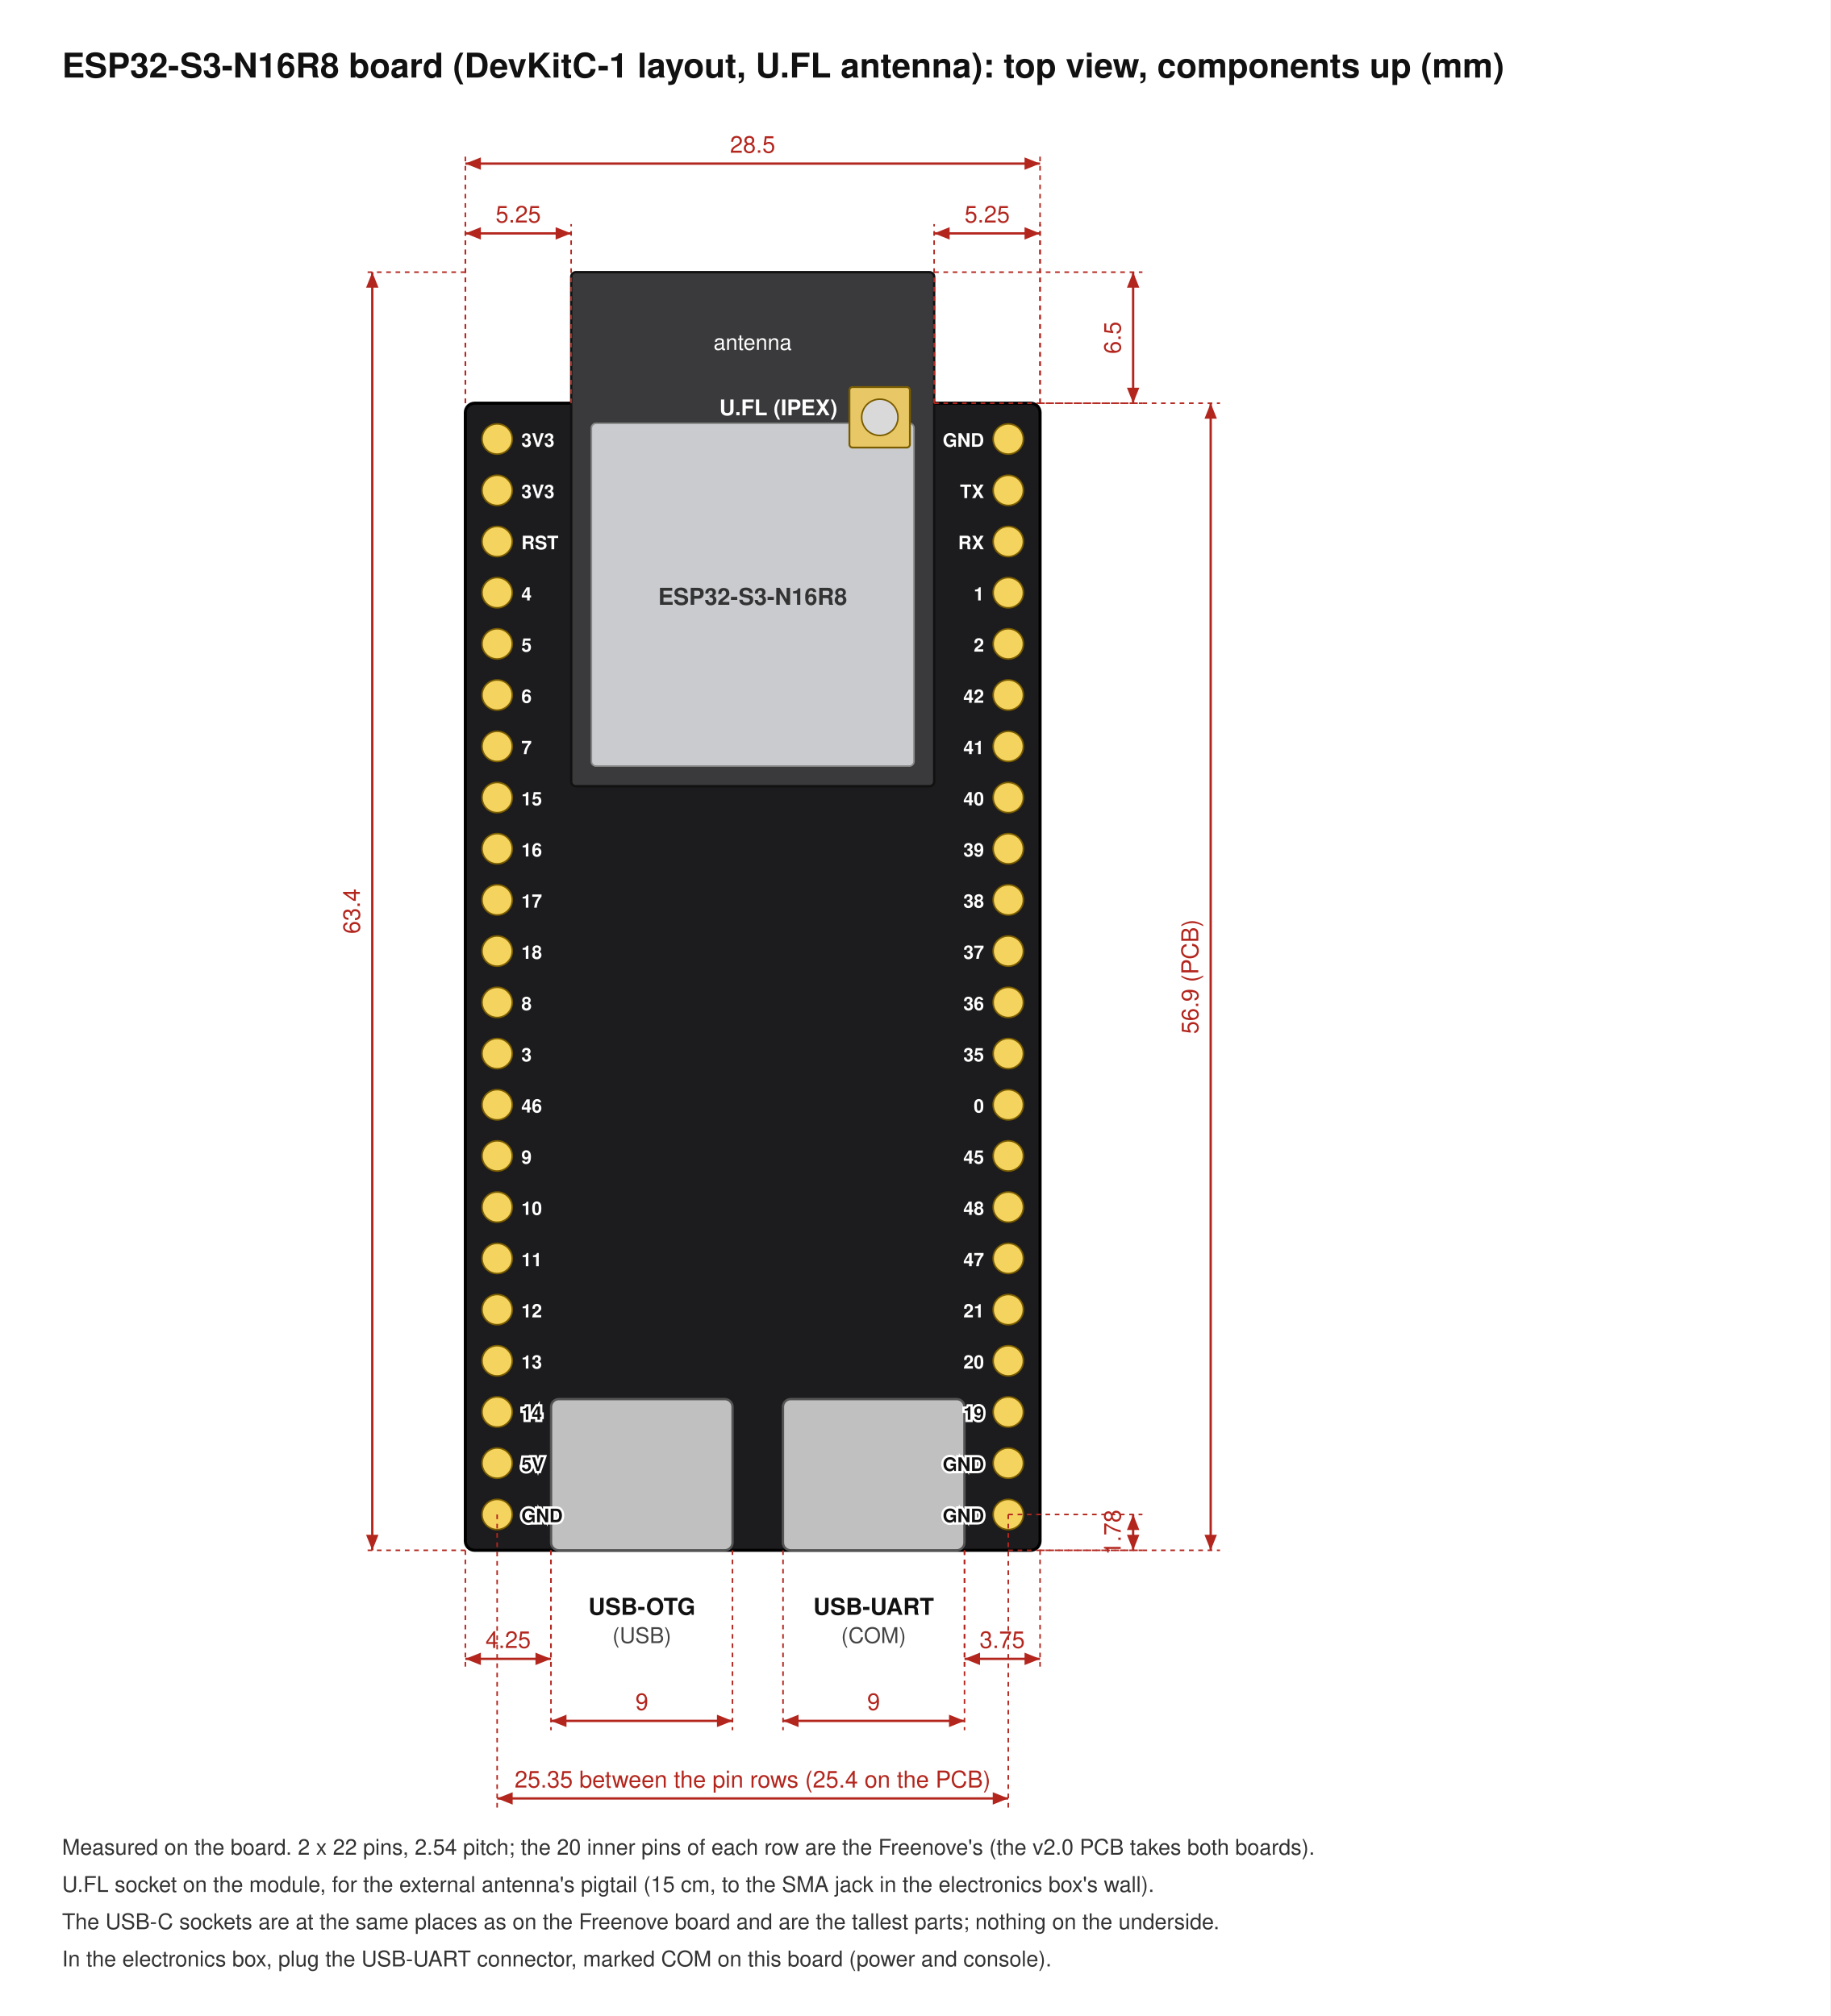
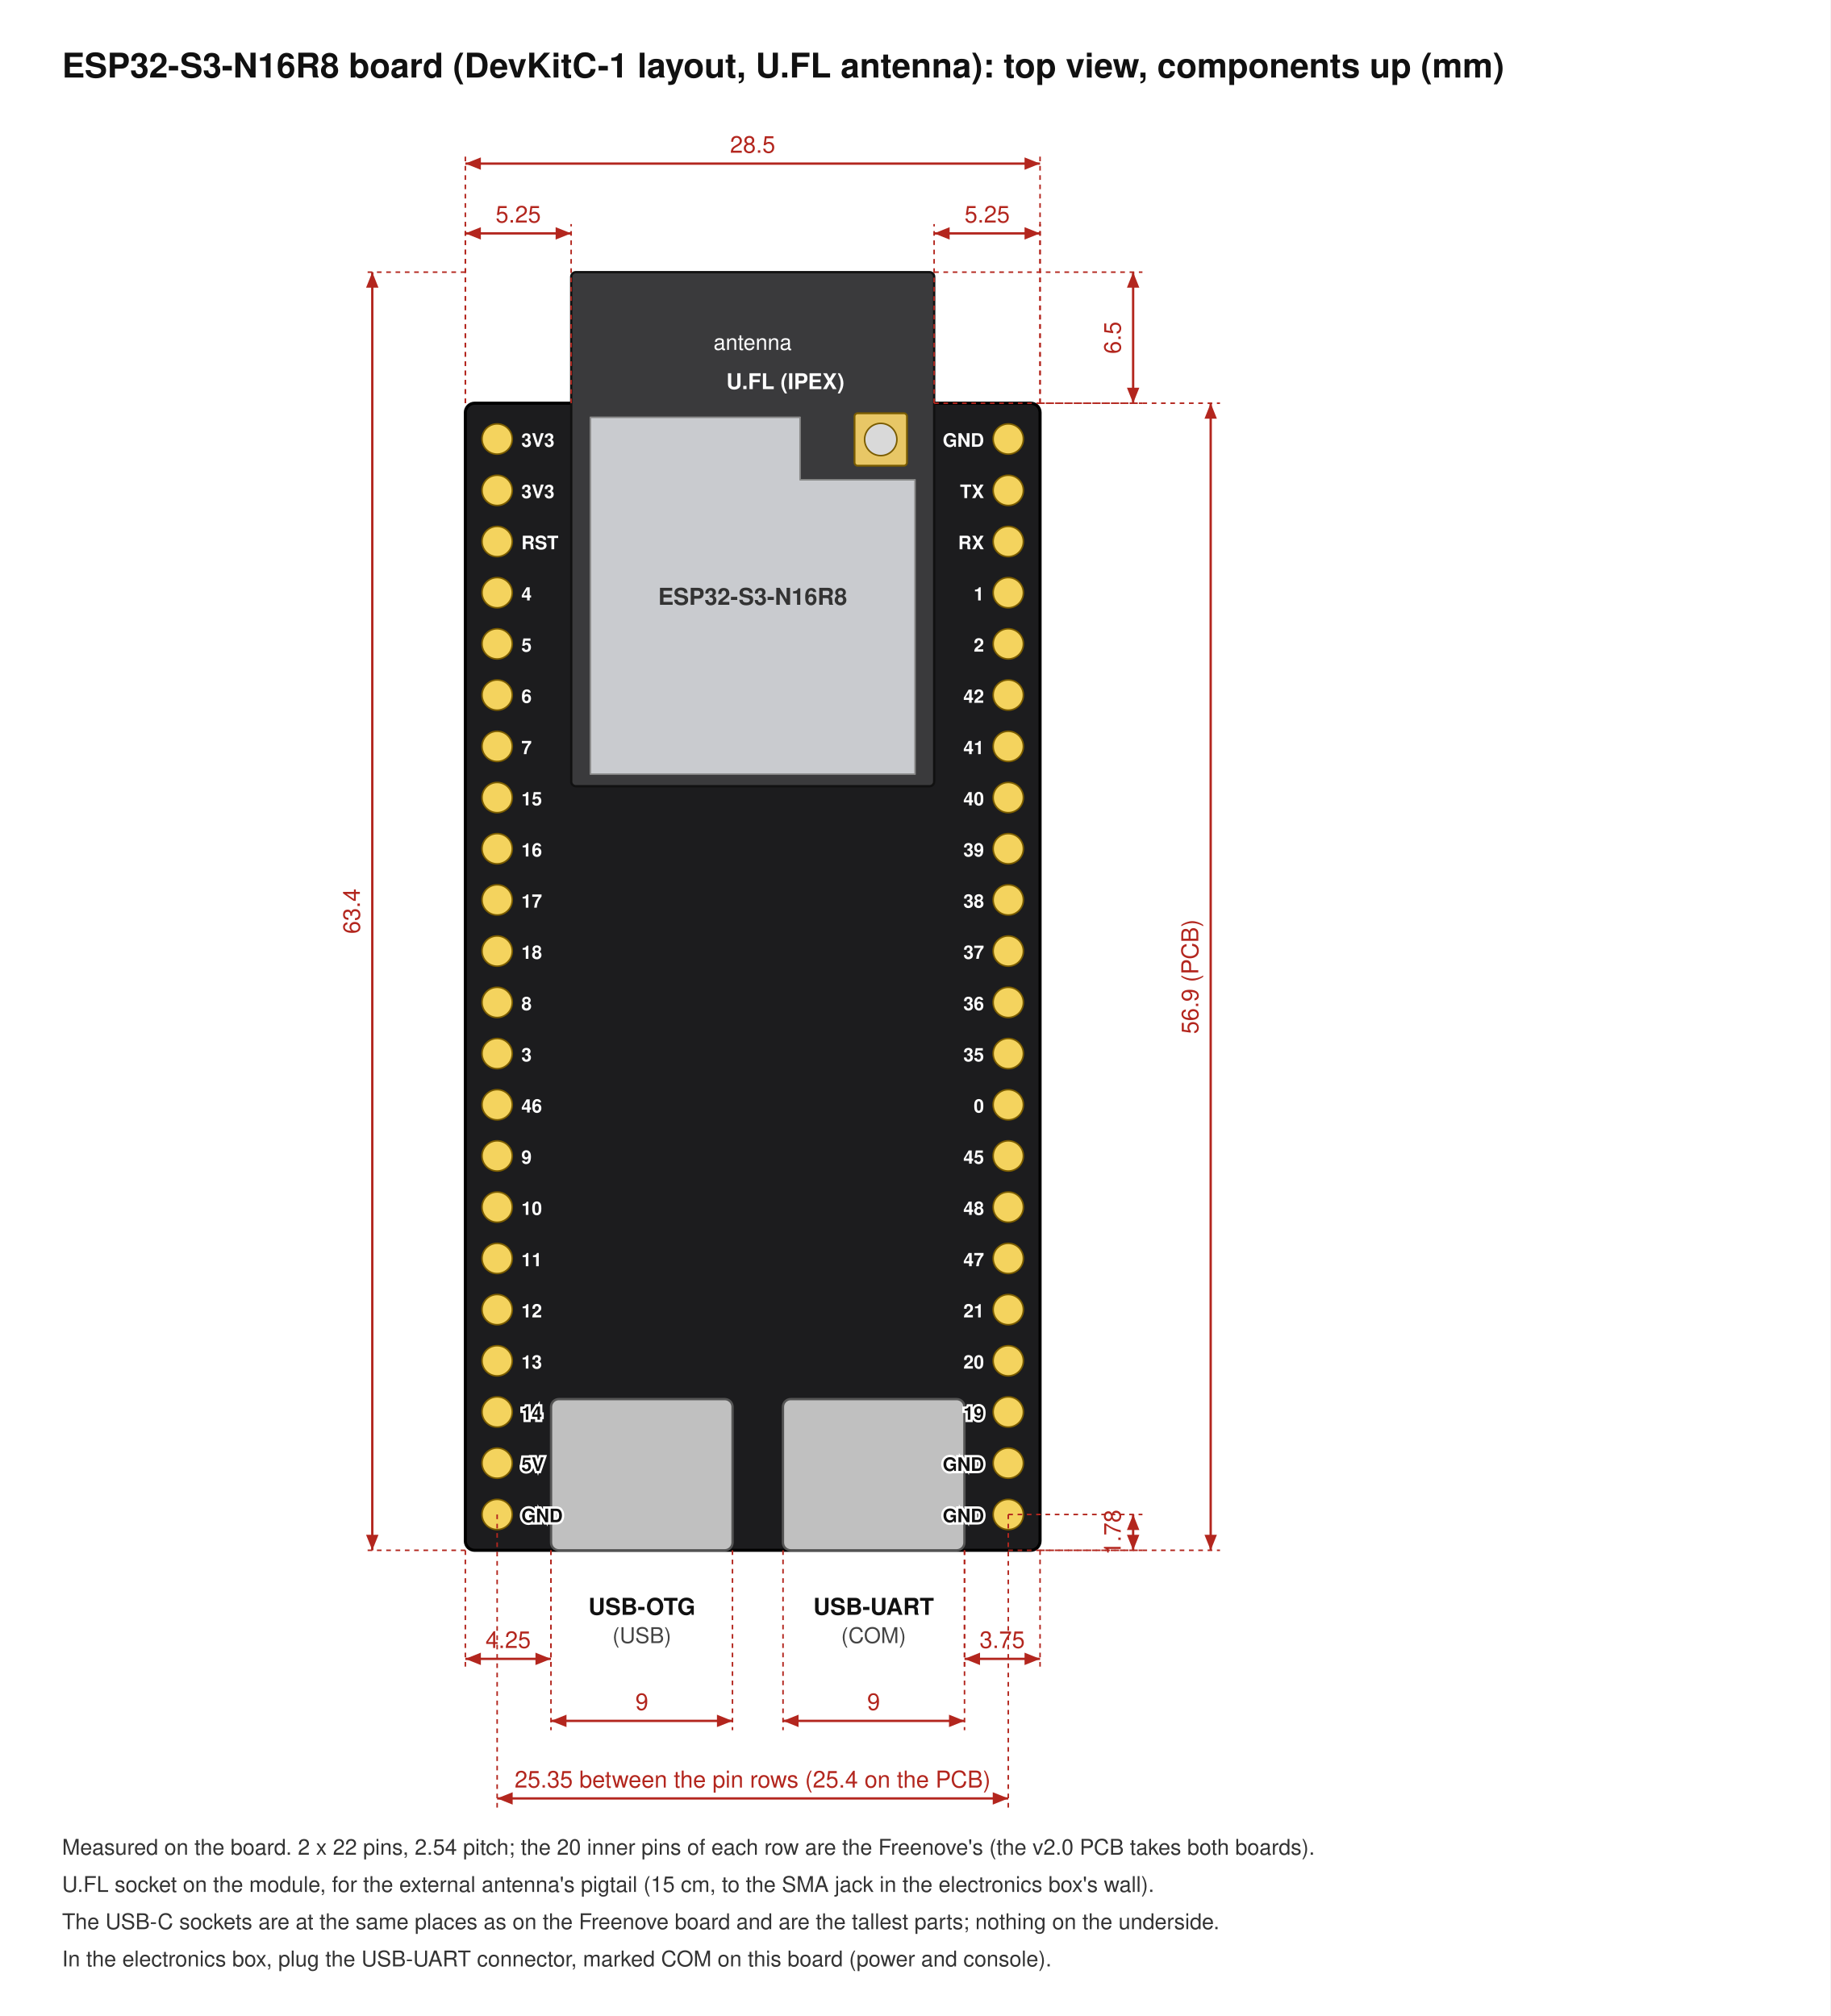
<svg xmlns="http://www.w3.org/2000/svg" width="1180" height="1300" viewBox="0 0 1180 1300" font-family="Segoe UI, Helvetica, Arial, sans-serif">
  <rect width="1180" height="1300" fill="#ffffff" />
  <rect x="300" y="260" width="370.5" height="739.7" rx="6" fill="#1c1c1e" stroke="#000" stroke-width="2" />
  <rect x="368.25" y="175.5" width="234.0" height="331.5" rx="3" fill="#3a3a3c" stroke="#111" stroke-width="1.5" />
-   <rect x="381.25" y="273.0" width="208.0" height="221" rx="3" fill="#c9cbcf" stroke="#888" />
+   <polygon points="380.6,269.1 515.8,269.1 515.8,309.4 589.9,309.4 589.9,499.2 380.6,499.2" fill="#c9cbcf" stroke="#888" stroke-linejoin="round" />
  <text x="485.2" y="390.0" font-size="15" text-anchor="middle" fill="#333" font-weight="bold">ESP32-S3-N16R8</text>
+   <rect x="550.9" y="266.5" width="33.8" height="33.8" rx="2" fill="#e8c766" stroke="#7a5c00" stroke-width="1.2" />
+   <circle cx="567.8" cy="283.4" r="10.4" fill="#d9d9d9" stroke="#7a5c00" />
+   <text x="544.4" y="250.9" font-size="14" text-anchor="end" fill="#ffffff" font-weight="bold">U.FL (IPEX)</text>
  <text x="485.2" y="225.6" font-size="14" text-anchor="middle" fill="#ffffff" font-weight="normal">antenna</text>
-   <rect x="547.6" y="249.6" width="39" height="39" rx="2" fill="#e8c766" stroke="#7a5c00" stroke-width="1.2" />
-   <circle cx="567.2" cy="269.1" r="11.7" fill="#d9d9d9" stroke="#7a5c00" />
-   <text x="539.9" y="267.8" font-size="14" text-anchor="end" fill="#ffffff" font-weight="bold">U.FL (IPEX)</text>
  <rect x="355.25" y="902.2" width="117.0" height="97.5" rx="5" fill="#c0c0c0" stroke="#555" stroke-width="1.5" />
  <text x="413.8" y="1041.3" font-size="15" text-anchor="middle" fill="#111" font-weight="bold">USB-OTG</text>
  <rect x="504.75" y="902.2" width="117.0" height="97.5" rx="5" fill="#c0c0c0" stroke="#555" stroke-width="1.5" />
  <text x="563.2" y="1041.3" font-size="15" text-anchor="middle" fill="#111" font-weight="bold">USB-UART</text>
  <text x="413.8" y="1059.5" font-size="14" text-anchor="middle" fill="#444" font-weight="normal">(USB)</text>
  <text x="563.2" y="1059.5" font-size="14" text-anchor="middle" fill="#444" font-weight="normal">(COM)</text>
  <circle cx="320.5" cy="283.1" r="9.75" fill="#f4d35e" stroke="#7a5c00" />
  <text x="336.1" y="288.1" font-size="12" text-anchor="start" fill="#ffffff" font-weight="bold">3V3</text>
  <circle cx="320.5" cy="316.2" r="9.75" fill="#f4d35e" stroke="#7a5c00" />
  <text x="336.1" y="321.2" font-size="12" text-anchor="start" fill="#ffffff" font-weight="bold">3V3</text>
  <circle cx="320.5" cy="349.2" r="9.75" fill="#f4d35e" stroke="#7a5c00" />
  <text x="336.1" y="354.2" font-size="12" text-anchor="start" fill="#ffffff" font-weight="bold">RST</text>
  <circle cx="320.5" cy="382.2" r="9.75" fill="#f4d35e" stroke="#7a5c00" />
  <text x="336.1" y="387.2" font-size="12" text-anchor="start" fill="#ffffff" font-weight="bold">4</text>
  <circle cx="320.5" cy="415.2" r="9.75" fill="#f4d35e" stroke="#7a5c00" />
  <text x="336.1" y="420.2" font-size="12" text-anchor="start" fill="#ffffff" font-weight="bold">5</text>
  <circle cx="320.5" cy="448.2" r="9.75" fill="#f4d35e" stroke="#7a5c00" />
  <text x="336.1" y="453.2" font-size="12" text-anchor="start" fill="#ffffff" font-weight="bold">6</text>
  <circle cx="320.5" cy="481.3" r="9.75" fill="#f4d35e" stroke="#7a5c00" />
  <text x="336.1" y="486.3" font-size="12" text-anchor="start" fill="#ffffff" font-weight="bold">7</text>
  <circle cx="320.5" cy="514.3" r="9.75" fill="#f4d35e" stroke="#7a5c00" />
  <text x="336.1" y="519.3" font-size="12" text-anchor="start" fill="#ffffff" font-weight="bold">15</text>
  <circle cx="320.5" cy="547.3" r="9.75" fill="#f4d35e" stroke="#7a5c00" />
  <text x="336.1" y="552.3" font-size="12" text-anchor="start" fill="#ffffff" font-weight="bold">16</text>
  <circle cx="320.5" cy="580.3" r="9.75" fill="#f4d35e" stroke="#7a5c00" />
  <text x="336.1" y="585.3" font-size="12" text-anchor="start" fill="#ffffff" font-weight="bold">17</text>
  <circle cx="320.5" cy="613.3" r="9.75" fill="#f4d35e" stroke="#7a5c00" />
  <text x="336.1" y="618.3" font-size="12" text-anchor="start" fill="#ffffff" font-weight="bold">18</text>
  <circle cx="320.5" cy="646.4" r="9.75" fill="#f4d35e" stroke="#7a5c00" />
  <text x="336.1" y="651.4" font-size="12" text-anchor="start" fill="#ffffff" font-weight="bold">8</text>
  <circle cx="320.5" cy="679.4" r="9.75" fill="#f4d35e" stroke="#7a5c00" />
  <text x="336.1" y="684.4" font-size="12" text-anchor="start" fill="#ffffff" font-weight="bold">3</text>
  <circle cx="320.5" cy="712.4" r="9.75" fill="#f4d35e" stroke="#7a5c00" />
  <text x="336.1" y="717.4" font-size="12" text-anchor="start" fill="#ffffff" font-weight="bold">46</text>
  <circle cx="320.5" cy="745.4" r="9.75" fill="#f4d35e" stroke="#7a5c00" />
  <text x="336.1" y="750.4" font-size="12" text-anchor="start" fill="#ffffff" font-weight="bold">9</text>
  <circle cx="320.5" cy="778.4" r="9.75" fill="#f4d35e" stroke="#7a5c00" />
  <text x="336.1" y="783.4" font-size="12" text-anchor="start" fill="#ffffff" font-weight="bold">10</text>
  <circle cx="320.5" cy="811.5" r="9.75" fill="#f4d35e" stroke="#7a5c00" />
  <text x="336.1" y="816.5" font-size="12" text-anchor="start" fill="#ffffff" font-weight="bold">11</text>
  <circle cx="320.5" cy="844.5" r="9.75" fill="#f4d35e" stroke="#7a5c00" />
  <text x="336.1" y="849.5" font-size="12" text-anchor="start" fill="#ffffff" font-weight="bold">12</text>
  <circle cx="320.5" cy="877.5" r="9.75" fill="#f4d35e" stroke="#7a5c00" />
  <text x="336.1" y="882.5" font-size="12" text-anchor="start" fill="#ffffff" font-weight="bold">13</text>
  <circle cx="320.5" cy="910.5" r="9.75" fill="#f4d35e" stroke="#7a5c00" />
  <text x="336.1" y="915.5" font-size="12" text-anchor="start" fill="#111" font-weight="bold" stroke="#ffffff" stroke-width="3" paint-order="stroke">14</text>
  <circle cx="320.5" cy="943.5" r="9.75" fill="#f4d35e" stroke="#7a5c00" />
  <text x="336.1" y="948.5" font-size="12" text-anchor="start" fill="#111" font-weight="bold" stroke="#ffffff" stroke-width="3" paint-order="stroke">5V</text>
  <circle cx="320.5" cy="976.6" r="9.75" fill="#f4d35e" stroke="#7a5c00" />
  <text x="336.1" y="981.6" font-size="12" text-anchor="start" fill="#111" font-weight="bold" stroke="#ffffff" stroke-width="3" paint-order="stroke">GND</text>
  <circle cx="650.0" cy="283.1" r="9.75" fill="#f4d35e" stroke="#7a5c00" />
  <text x="634.4" y="288.1" font-size="12" text-anchor="end" fill="#ffffff" font-weight="bold">GND</text>
  <circle cx="650.0" cy="316.2" r="9.75" fill="#f4d35e" stroke="#7a5c00" />
  <text x="634.4" y="321.2" font-size="12" text-anchor="end" fill="#ffffff" font-weight="bold">TX</text>
  <circle cx="650.0" cy="349.2" r="9.75" fill="#f4d35e" stroke="#7a5c00" />
  <text x="634.4" y="354.2" font-size="12" text-anchor="end" fill="#ffffff" font-weight="bold">RX</text>
  <circle cx="650.0" cy="382.2" r="9.75" fill="#f4d35e" stroke="#7a5c00" />
  <text x="634.4" y="387.2" font-size="12" text-anchor="end" fill="#ffffff" font-weight="bold">1</text>
  <circle cx="650.0" cy="415.2" r="9.75" fill="#f4d35e" stroke="#7a5c00" />
  <text x="634.4" y="420.2" font-size="12" text-anchor="end" fill="#ffffff" font-weight="bold">2</text>
  <circle cx="650.0" cy="448.2" r="9.75" fill="#f4d35e" stroke="#7a5c00" />
  <text x="634.4" y="453.2" font-size="12" text-anchor="end" fill="#ffffff" font-weight="bold">42</text>
  <circle cx="650.0" cy="481.3" r="9.75" fill="#f4d35e" stroke="#7a5c00" />
  <text x="634.4" y="486.3" font-size="12" text-anchor="end" fill="#ffffff" font-weight="bold">41</text>
  <circle cx="650.0" cy="514.3" r="9.75" fill="#f4d35e" stroke="#7a5c00" />
  <text x="634.4" y="519.3" font-size="12" text-anchor="end" fill="#ffffff" font-weight="bold">40</text>
  <circle cx="650.0" cy="547.3" r="9.75" fill="#f4d35e" stroke="#7a5c00" />
  <text x="634.4" y="552.3" font-size="12" text-anchor="end" fill="#ffffff" font-weight="bold">39</text>
  <circle cx="650.0" cy="580.3" r="9.75" fill="#f4d35e" stroke="#7a5c00" />
  <text x="634.4" y="585.3" font-size="12" text-anchor="end" fill="#ffffff" font-weight="bold">38</text>
  <circle cx="650.0" cy="613.3" r="9.75" fill="#f4d35e" stroke="#7a5c00" />
  <text x="634.4" y="618.3" font-size="12" text-anchor="end" fill="#ffffff" font-weight="bold">37</text>
  <circle cx="650.0" cy="646.4" r="9.75" fill="#f4d35e" stroke="#7a5c00" />
  <text x="634.4" y="651.4" font-size="12" text-anchor="end" fill="#ffffff" font-weight="bold">36</text>
  <circle cx="650.0" cy="679.4" r="9.75" fill="#f4d35e" stroke="#7a5c00" />
  <text x="634.4" y="684.4" font-size="12" text-anchor="end" fill="#ffffff" font-weight="bold">35</text>
  <circle cx="650.0" cy="712.4" r="9.75" fill="#f4d35e" stroke="#7a5c00" />
  <text x="634.4" y="717.4" font-size="12" text-anchor="end" fill="#ffffff" font-weight="bold">0</text>
  <circle cx="650.0" cy="745.4" r="9.75" fill="#f4d35e" stroke="#7a5c00" />
  <text x="634.4" y="750.4" font-size="12" text-anchor="end" fill="#ffffff" font-weight="bold">45</text>
  <circle cx="650.0" cy="778.4" r="9.75" fill="#f4d35e" stroke="#7a5c00" />
  <text x="634.4" y="783.4" font-size="12" text-anchor="end" fill="#ffffff" font-weight="bold">48</text>
  <circle cx="650.0" cy="811.5" r="9.75" fill="#f4d35e" stroke="#7a5c00" />
  <text x="634.4" y="816.5" font-size="12" text-anchor="end" fill="#ffffff" font-weight="bold">47</text>
  <circle cx="650.0" cy="844.5" r="9.75" fill="#f4d35e" stroke="#7a5c00" />
  <text x="634.4" y="849.5" font-size="12" text-anchor="end" fill="#ffffff" font-weight="bold">21</text>
  <circle cx="650.0" cy="877.5" r="9.75" fill="#f4d35e" stroke="#7a5c00" />
  <text x="634.4" y="882.5" font-size="12" text-anchor="end" fill="#ffffff" font-weight="bold">20</text>
  <circle cx="650.0" cy="910.5" r="9.75" fill="#f4d35e" stroke="#7a5c00" />
  <text x="634.4" y="915.5" font-size="12" text-anchor="end" fill="#111" font-weight="bold" stroke="#ffffff" stroke-width="3" paint-order="stroke">19</text>
  <circle cx="650.0" cy="943.5" r="9.75" fill="#f4d35e" stroke="#7a5c00" />
  <text x="634.4" y="948.5" font-size="12" text-anchor="end" fill="#111" font-weight="bold" stroke="#ffffff" stroke-width="3" paint-order="stroke">GND</text>
  <circle cx="650.0" cy="976.6" r="9.75" fill="#f4d35e" stroke="#7a5c00" />
  <text x="634.4" y="981.6" font-size="12" text-anchor="end" fill="#111" font-weight="bold" stroke="#ffffff" stroke-width="3" paint-order="stroke">GND</text>
  <line x1="300.0" y1="260.0" x2="300.0" y2="99.5" stroke="#b3261e" stroke-width="1" stroke-dasharray="3,3" />
  <line x1="670.5" y1="260.0" x2="670.5" y2="99.5" stroke="#b3261e" stroke-width="1" stroke-dasharray="3,3" />
  <line x1="300.0" y1="105.5" x2="670.5" y2="105.5" stroke="#b3261e" stroke-width="1.5" />
  <polygon points="300.0,105.5 310.0,101.5 310.0,109.5" fill="#b3261e" />
  <polygon points="670.5,105.5 660.5,109.5 660.5,101.5" fill="#b3261e" />
  <text x="485.2" y="98.5" font-size="15" text-anchor="middle" fill="#b3261e" font-weight="normal">28.5</text>
  <line x1="300.0" y1="260.0" x2="300.0" y2="144.5" stroke="#b3261e" stroke-width="1" stroke-dasharray="3,3" />
  <line x1="368.2" y1="260.0" x2="368.2" y2="144.5" stroke="#b3261e" stroke-width="1" stroke-dasharray="3,3" />
  <line x1="300.0" y1="150.5" x2="368.2" y2="150.5" stroke="#b3261e" stroke-width="1.5" />
  <polygon points="300.0,150.5 310.0,146.5 310.0,154.5" fill="#b3261e" />
  <polygon points="368.2,150.5 358.2,154.5 358.2,146.5" fill="#b3261e" />
  <text x="334.1" y="143.5" font-size="15" text-anchor="middle" fill="#b3261e" font-weight="normal">5.25</text>
  <line x1="602.2" y1="260.0" x2="602.2" y2="144.5" stroke="#b3261e" stroke-width="1" stroke-dasharray="3,3" />
  <line x1="670.5" y1="260.0" x2="670.5" y2="144.5" stroke="#b3261e" stroke-width="1" stroke-dasharray="3,3" />
  <line x1="602.2" y1="150.5" x2="670.5" y2="150.5" stroke="#b3261e" stroke-width="1.5" />
  <polygon points="602.2,150.5 612.2,146.5 612.2,154.5" fill="#b3261e" />
  <polygon points="670.5,150.5 660.5,154.5 660.5,146.5" fill="#b3261e" />
  <text x="636.4" y="143.5" font-size="15" text-anchor="middle" fill="#b3261e" font-weight="normal">5.25</text>
  <line x1="300.0" y1="175.5" x2="234.0" y2="175.5" stroke="#b3261e" stroke-width="1" stroke-dasharray="3,3" />
  <line x1="300.0" y1="999.7" x2="234.0" y2="999.7" stroke="#b3261e" stroke-width="1" stroke-dasharray="3,3" />
  <line x1="240.0" y1="175.5" x2="240.0" y2="999.7" stroke="#b3261e" stroke-width="1.5" />
  <polygon points="240.0,175.5 244.0,185.5 236.0,185.5" fill="#b3261e" />
  <polygon points="240.0,999.7 236.0,989.7 244.0,989.7" fill="#b3261e" />
  <text x="232.0" y="587.6" font-size="15" text-anchor="middle" fill="#b3261e" font-weight="normal" transform="rotate(-90 232.0 587.6)">63.4</text>
  <line x1="670.5" y1="260.0" x2="786.5" y2="260.0" stroke="#b3261e" stroke-width="1" stroke-dasharray="3,3" />
  <line x1="670.5" y1="999.7" x2="786.5" y2="999.7" stroke="#b3261e" stroke-width="1" stroke-dasharray="3,3" />
  <line x1="780.5" y1="260.0" x2="780.5" y2="999.7" stroke="#b3261e" stroke-width="1.5" />
  <polygon points="780.5,260.0 784.5,270.0 776.5,270.0" fill="#b3261e" />
  <polygon points="780.5,999.7 776.5,989.7 784.5,989.7" fill="#b3261e" />
  <text x="772.5" y="629.8" font-size="15" text-anchor="middle" fill="#b3261e" font-weight="normal" transform="rotate(-90 772.5 629.8)">56.9 (PCB)</text>
  <line x1="602.2" y1="175.5" x2="736.5" y2="175.5" stroke="#b3261e" stroke-width="1" stroke-dasharray="3,3" />
  <line x1="602.2" y1="260.0" x2="736.5" y2="260.0" stroke="#b3261e" stroke-width="1" stroke-dasharray="3,3" />
  <line x1="730.5" y1="175.5" x2="730.5" y2="260.0" stroke="#b3261e" stroke-width="1.5" />
  <polygon points="730.5,175.5 734.5,185.5 726.5,185.5" fill="#b3261e" />
  <polygon points="730.5,260.0 726.5,250.0 734.5,250.0" fill="#b3261e" />
  <text x="722.5" y="217.8" font-size="15" text-anchor="middle" fill="#b3261e" font-weight="normal" transform="rotate(-90 722.5 217.8)">6.5</text>
  <line x1="650.0" y1="976.6" x2="736.5" y2="976.6" stroke="#b3261e" stroke-width="1" stroke-dasharray="3,3" />
  <line x1="650.0" y1="999.7" x2="736.5" y2="999.7" stroke="#b3261e" stroke-width="1" stroke-dasharray="3,3" />
  <line x1="730.5" y1="976.6" x2="730.5" y2="999.7" stroke="#b3261e" stroke-width="1.5" />
  <polygon points="730.5,976.6 734.5,986.6 726.5,986.6" fill="#b3261e" />
  <polygon points="730.5,999.7 726.5,989.7 734.5,989.7" fill="#b3261e" />
  <text x="722.5" y="988.1" font-size="15" text-anchor="middle" fill="#b3261e" font-weight="normal" transform="rotate(-90 722.5 988.1)">1.78</text>
  <line x1="300.0" y1="999.7" x2="300.0" y2="1075.7" stroke="#b3261e" stroke-width="1" stroke-dasharray="3,3" />
  <line x1="355.2" y1="999.7" x2="355.2" y2="1075.7" stroke="#b3261e" stroke-width="1" stroke-dasharray="3,3" />
  <line x1="300.0" y1="1069.7" x2="355.2" y2="1069.7" stroke="#b3261e" stroke-width="1.5" />
  <polygon points="300.0,1069.7 310.0,1065.7 310.0,1073.7" fill="#b3261e" />
  <polygon points="355.2,1069.7 345.2,1073.7 345.2,1065.7" fill="#b3261e" />
  <text x="327.6" y="1062.7" font-size="15" text-anchor="middle" fill="#b3261e" font-weight="normal">4.25</text>
  <line x1="355.2" y1="999.7" x2="355.2" y2="1115.7" stroke="#b3261e" stroke-width="1" stroke-dasharray="3,3" />
  <line x1="472.2" y1="999.7" x2="472.2" y2="1115.7" stroke="#b3261e" stroke-width="1" stroke-dasharray="3,3" />
  <line x1="355.2" y1="1109.7" x2="472.2" y2="1109.7" stroke="#b3261e" stroke-width="1.5" />
  <polygon points="355.2,1109.7 365.2,1105.7 365.2,1113.7" fill="#b3261e" />
  <polygon points="472.2,1109.7 462.2,1113.7 462.2,1105.7" fill="#b3261e" />
  <text x="413.8" y="1102.7" font-size="15" text-anchor="middle" fill="#b3261e" font-weight="normal">9</text>
  <line x1="504.8" y1="999.7" x2="504.8" y2="1115.7" stroke="#b3261e" stroke-width="1" stroke-dasharray="3,3" />
  <line x1="621.8" y1="999.7" x2="621.8" y2="1115.7" stroke="#b3261e" stroke-width="1" stroke-dasharray="3,3" />
  <line x1="504.8" y1="1109.7" x2="621.8" y2="1109.7" stroke="#b3261e" stroke-width="1.5" />
  <polygon points="504.8,1109.7 514.8,1105.7 514.8,1113.7" fill="#b3261e" />
  <polygon points="621.8,1109.7 611.8,1113.7 611.8,1105.7" fill="#b3261e" />
  <text x="563.2" y="1102.7" font-size="15" text-anchor="middle" fill="#b3261e" font-weight="normal">9</text>
  <line x1="621.8" y1="999.7" x2="621.8" y2="1075.7" stroke="#b3261e" stroke-width="1" stroke-dasharray="3,3" />
  <line x1="670.5" y1="999.7" x2="670.5" y2="1075.7" stroke="#b3261e" stroke-width="1" stroke-dasharray="3,3" />
  <line x1="621.8" y1="1069.7" x2="670.5" y2="1069.7" stroke="#b3261e" stroke-width="1.5" />
  <polygon points="621.8,1069.7 631.8,1065.7 631.8,1073.7" fill="#b3261e" />
  <polygon points="670.5,1069.7 660.5,1073.7 660.5,1065.7" fill="#b3261e" />
  <text x="646.1" y="1062.7" font-size="15" text-anchor="middle" fill="#b3261e" font-weight="normal">3.75</text>
  <line x1="320.5" y1="976.6" x2="320.5" y2="1165.7" stroke="#b3261e" stroke-width="1" stroke-dasharray="3,3" />
  <line x1="650.0" y1="976.6" x2="650.0" y2="1165.7" stroke="#b3261e" stroke-width="1" stroke-dasharray="3,3" />
  <line x1="320.5" y1="1159.7" x2="650.0" y2="1159.7" stroke="#b3261e" stroke-width="1.5" />
  <polygon points="320.5,1159.7 330.5,1155.7 330.5,1163.7" fill="#b3261e" />
  <polygon points="650.0,1159.7 640.0,1163.7 640.0,1155.7" fill="#b3261e" />
  <text x="485.2" y="1152.7" font-size="15" text-anchor="middle" fill="#b3261e" font-weight="normal">25.35 between the pin rows (25.4 on the PCB)</text>
  <text x="40.0" y="50.0" font-size="22" text-anchor="start" fill="#111" font-weight="bold">ESP32-S3-N16R8 board (DevKitC-1 layout, U.FL antenna): top view, components up (mm)</text>
  <text x="40" y="1196" font-size="14" fill="#333">Measured on the board. 2 x 22 pins, 2.54 pitch; the 20 inner pins of each row are the Freenove's (the v2.0 PCB takes both boards).</text>
  <text x="40" y="1220" font-size="14" fill="#333">U.FL socket on the module, for the external antenna's pigtail (15 cm, to the SMA jack in the electronics box's wall).</text>
  <text x="40" y="1244" font-size="14" fill="#333">The USB-C sockets are at the same places as on the Freenove board and are the tallest parts; nothing on the underside.</text>
  <text x="40" y="1268" font-size="14" fill="#333">In the electronics box, plug the USB-UART connector, marked COM on this board (power and console).</text>
</svg>
